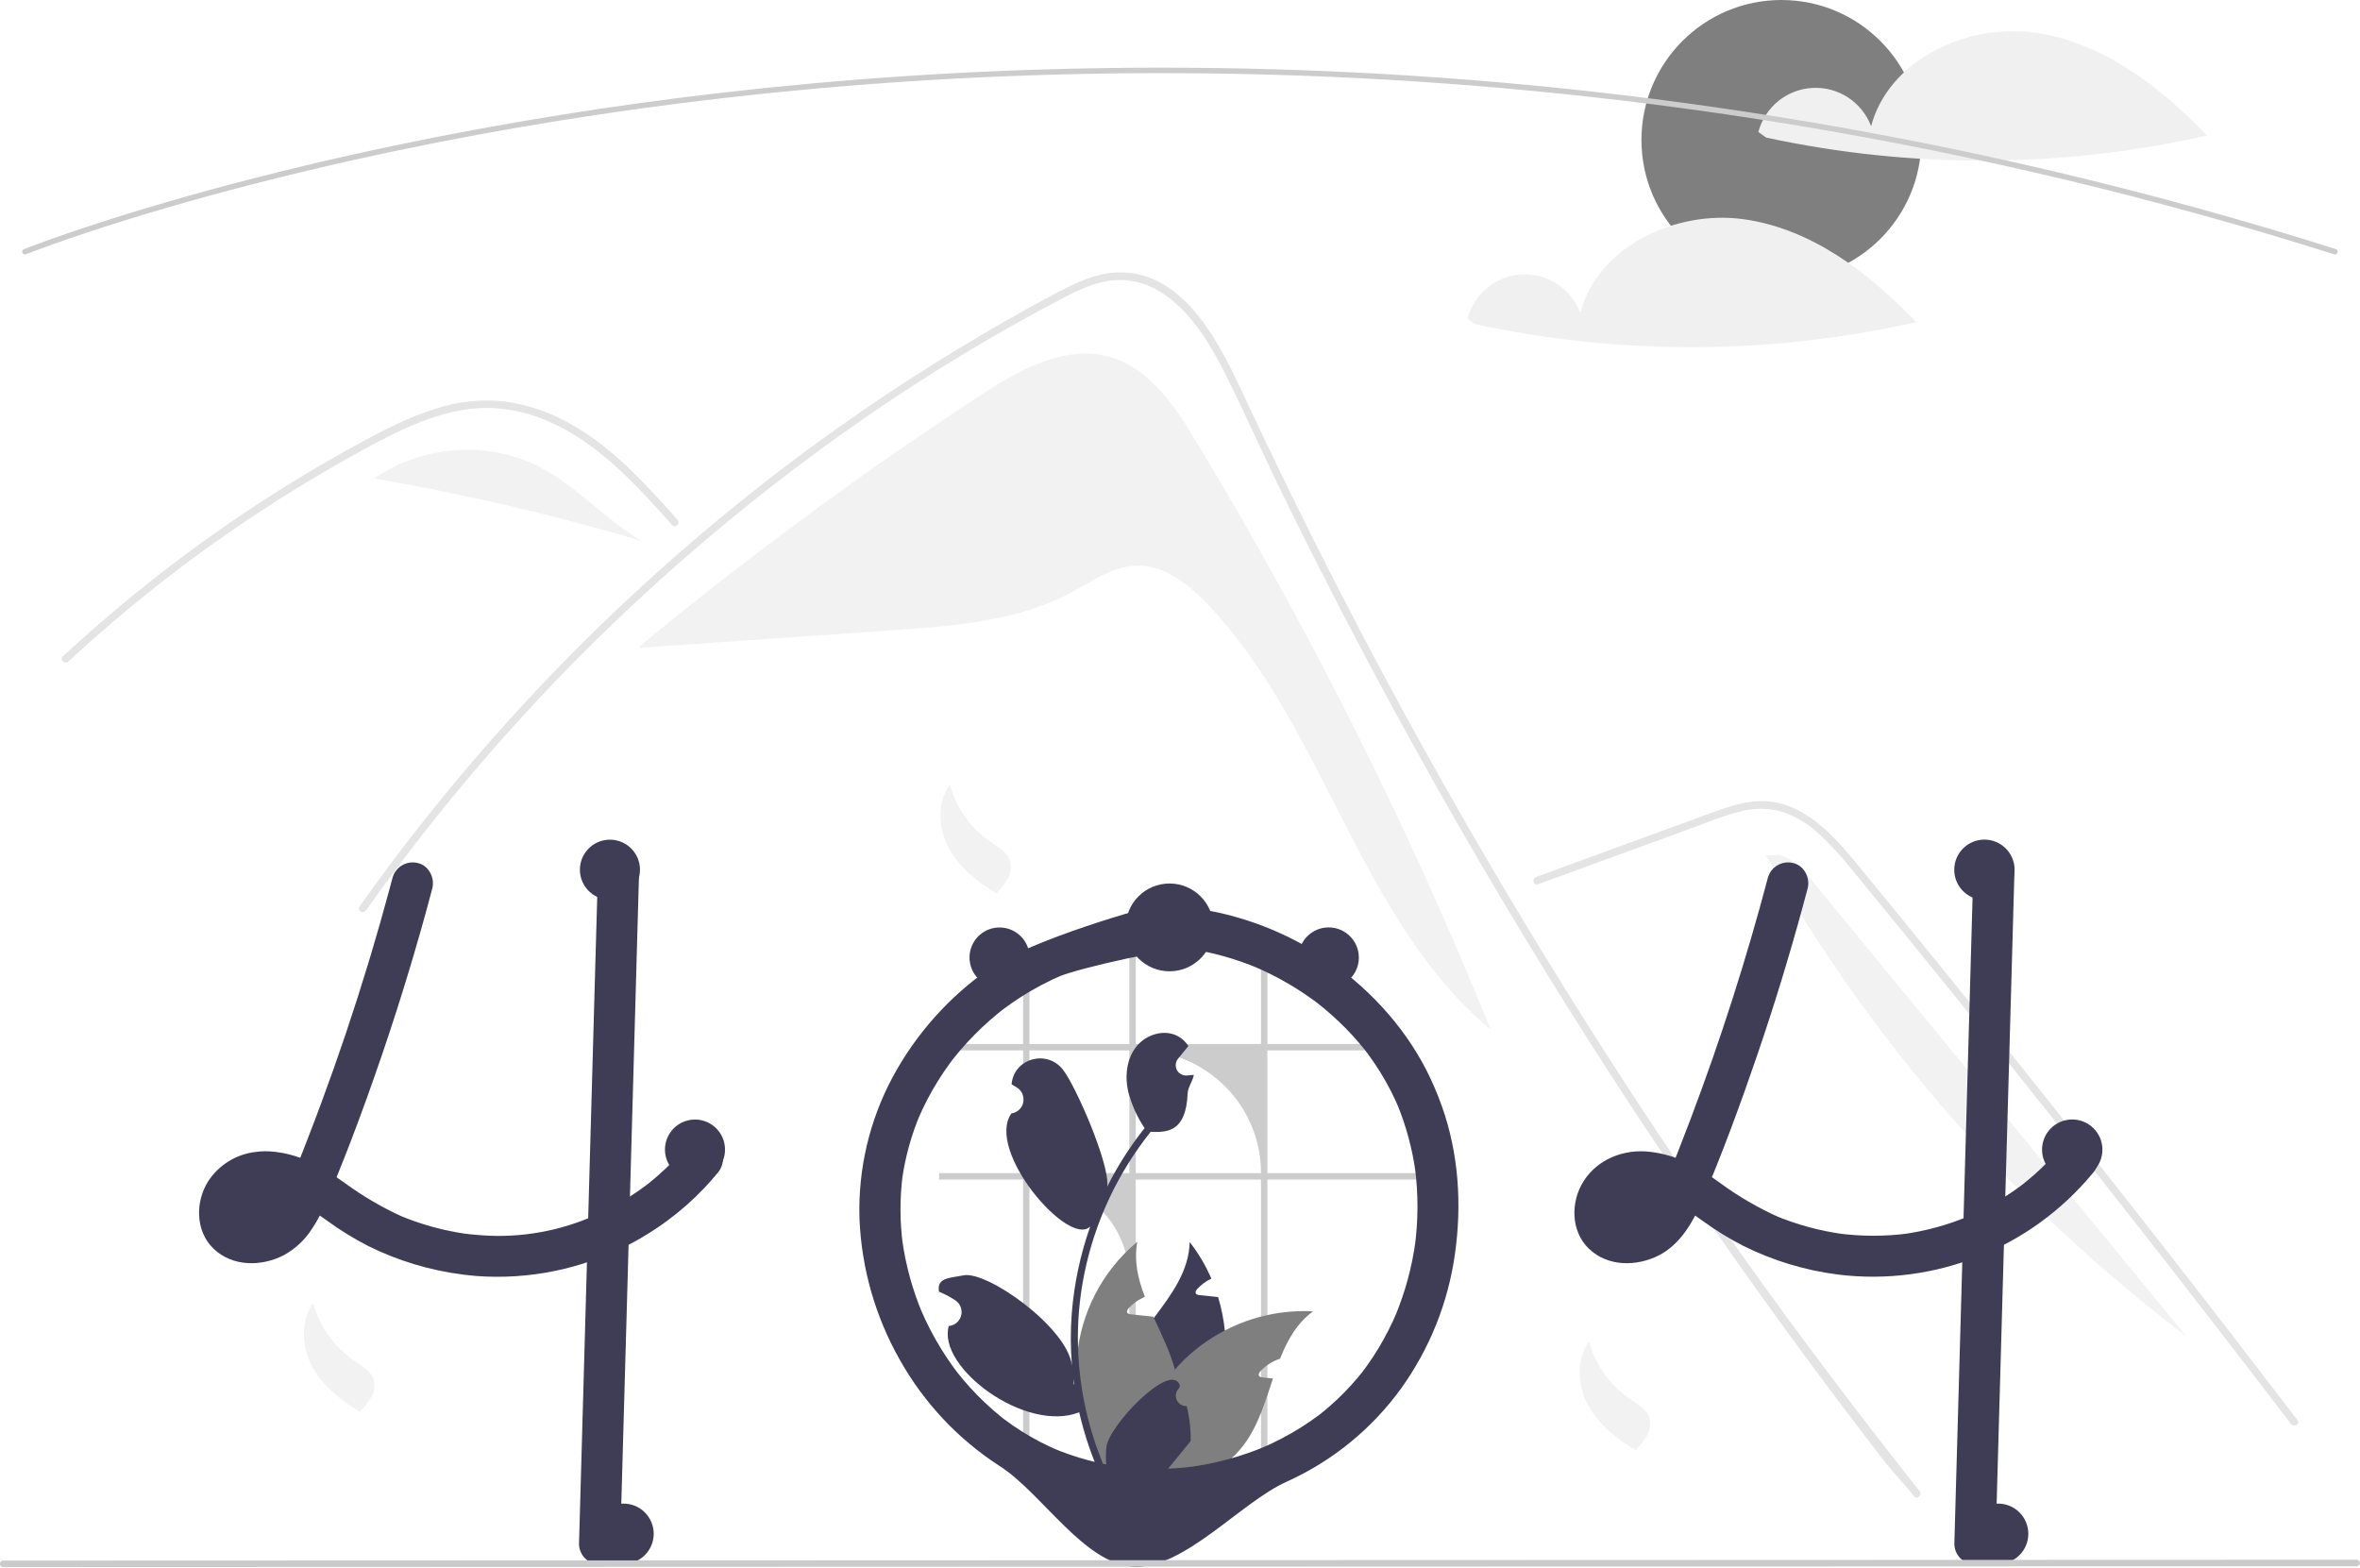
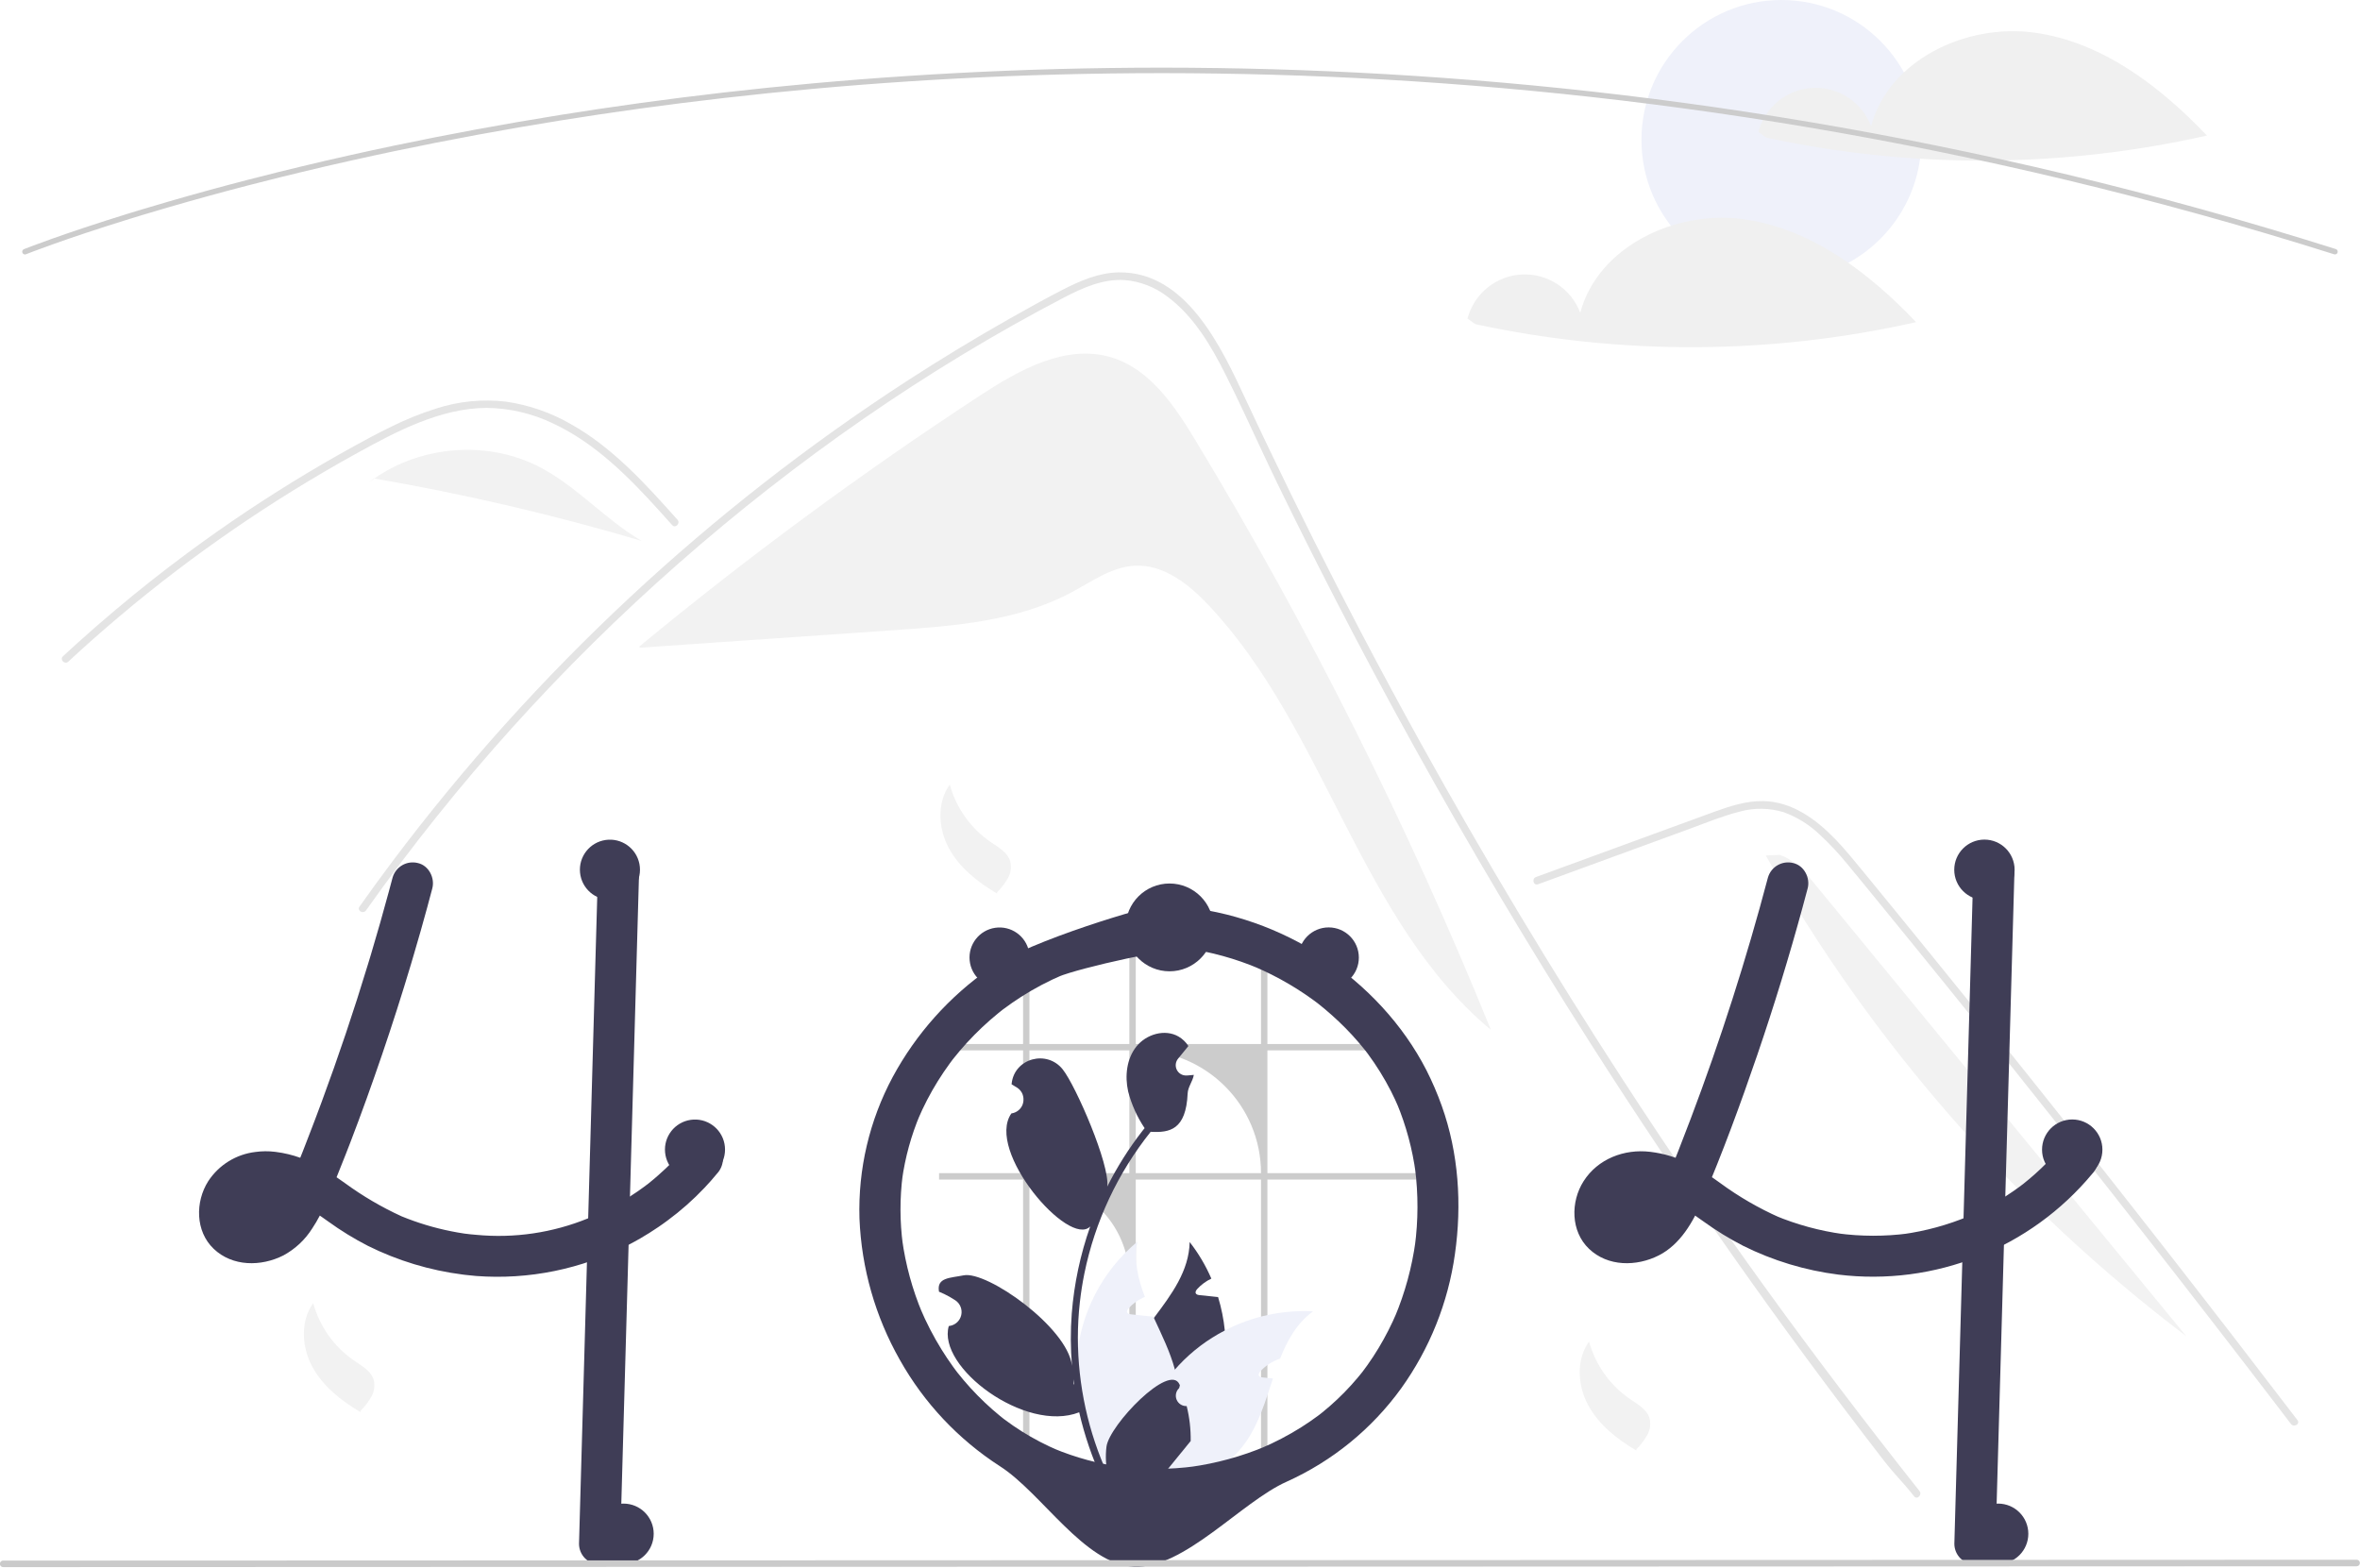
<svg xmlns="http://www.w3.org/2000/svg" data-name="Layer 1" width="860.131" height="571.148" viewBox="0 0 860.131 571.148">
  <path d="M605.67,324.953c-7.669-12.684-16.757-26.228-30.99-30.37-16.482-4.796-33.413,4.732-47.775,14.135a1392.157,1392.157,0,0,0-123.893,91.283l.043.492q46.226-3.188,92.451-6.376c22.265-1.535,45.296-3.283,64.972-13.816,7.467-3.997,14.745-9.336,23.206-9.708,10.512-.462,19.677,6.879,26.88,14.549,42.607,45.371,54.937,114.754,102.738,154.616A1516.995,1516.995,0,0,0,605.67,324.953Z" transform="translate(-169.9343 -164.426)" fill="#f2f2f2" />
  <path d="M867.571,709.781c-4.712-5.95-6.637-7.343-11.285-13.348q-56.764-73.416-106.708-151.792-33.924-53.23-64.483-108.504-14.549-26.278-28.3-52.969-10.67-20.695-20.865-41.638c-1.944-3.988-3.832-7.994-5.711-12.009-4.428-9.442-8.773-18.93-13.439-28.244-5.317-10.616-11.789-21.745-21.553-28.877a29.405,29.405,0,0,0-15.319-5.895c-7.948-.513-15.282,2.769-22.176,6.353-50.439,26.301-97.659,59.276-140.37,96.798A730.778,730.778,0,0,0,303.322,496.247c-1.008,1.439-3.392.064-2.374-1.384q6.009-8.498,12.257-16.813A734.817,734.817,0,0,1,500.805,303.064q18.248-11.826,37.183-22.542c6.362-3.603,12.752-7.16,19.251-10.497,6.371-3.273,13.137-6.215,20.416-6.325,24.77-.385,37.595,27.667,46.405,46.542q4.153,8.911,8.406,17.766,16.075,33.621,33.387,66.628,10.685,20.379,21.837,40.52,34.707,62.718,73.779,122.897c34.506,53.143,68.737,100.089,108.046,149.785C870.596,709.213,868.662,711.175,867.571,709.781Z" transform="translate(-169.9343 -164.426)" fill="#e4e4e4" />
  <path d="M414.916,355.804c-1.439-1.604-2.869-3.209-4.318-4.813-11.422-12.633-23.679-25.118-39.364-32.361a57.11,57.11,0,0,0-23.927-5.546c-8.562.028-16.932,2.273-24.843,5.418-3.74,1.494-7.398,3.19-11.001,4.996-4.116,2.072-8.159,4.281-12.183,6.509q-11.331,6.27-22.368,13.091-21.961,13.572-42.546,29.216-10.671,8.113-20.902,16.758-9.516,8.031-18.646,16.492c-1.302,1.201-3.245-.743-1.944-1.943,1.604-1.494,3.227-2.979,4.85-4.446q6.875-6.215,13.971-12.193,12.939-10.918,26.549-20.993,21.163-15.676,43.783-29.225,11.304-6.765,22.918-12.963c2.338-1.247,4.703-2.466,7.096-3.621a113.116,113.116,0,0,1,16.868-6.866,60.006,60.006,0,0,1,25.476-2.503,66.327,66.327,0,0,1,23.505,8.131c15.401,8.608,27.346,21.919,38.97,34.909C418.033,355.171,416.099,357.124,414.916,355.804Z" transform="translate(-169.9343 -164.426)" fill="#e4e4e4" />
  <path d="M730.477,486.711l36.905-13.498,18.323-6.702c5.968-2.183,11.921-4.667,18.09-6.23a28.539,28.539,0,0,1,16.374.209,37.738,37.738,0,0,1,12.771,7.917,103.64,103.64,0,0,1,10.475,11.186c3.989,4.794,7.92,9.639,11.868,14.467q24.441,29.891,48.563,60.041,24.121,30.15,47.92,60.556,23.857,30.48,47.385,61.216,2.882,3.765,5.76,7.534c1.06,1.388,3.449.02,2.375-1.388Q983.582,650.974,959.549,620.184q-24.092-30.864-48.516-61.466-24.424-30.601-49.179-60.937-6.167-7.558-12.354-15.099c-3.48-4.241-6.92-8.527-10.736-12.474-7.005-7.245-15.758-13.648-26.234-13.822-6.16-.102-12.121,1.852-17.844,3.923-6.17,2.232-12.325,4.506-18.486,6.759l-37.163,13.592-9.291,3.398c-1.649.603-.937,3.262.731,2.652Z" transform="translate(-169.9343 -164.426)" fill="#e4e4e4" />
  <path d="M366.377,334.526c-18.754-9.639-42.771-7.751-60.005,4.291a855.847,855.847,0,0,1,97.371,22.726C390.46,353.759,380.07,341.563,366.377,334.526Z" transform="translate(-169.9343 -164.426)" fill="#f2f2f2" />
  <path d="M306.188,338.784l-3.61,2.935c1.221-1.027,2.491-1.99,3.795-2.901C306.311,338.807,306.249,338.795,306.188,338.784Z" transform="translate(-169.9343 -164.426)" fill="#f2f2f2" />
  <path d="M831.549,486.846c-3.633-4.422-7.56-9.052-12.994-10.848l-5.073.2A575.436,575.436,0,0,0,966.749,651.418Q899.149,569.132,831.549,486.846Z" transform="translate(-169.9343 -164.426)" fill="#f2f2f2" />
  <path d="M516.084,450.367A37.481,37.481,0,0,0,531.015,471.325c2.82,1.92,6.157,3.762,7.122,7.035a8.379,8.379,0,0,1-.874,6.15,24.884,24.884,0,0,1-3.861,5.041l-.137.512c-6.998-4.147-13.656-9.393-17.522-16.551s-4.406-16.539.341-23.145" transform="translate(-169.9343 -164.426)" fill="#f2f2f2" />
  <path d="M749.084,653.367A37.481,37.481,0,0,0,764.015,674.325c2.82,1.92,6.157,3.762,7.122,7.035a8.379,8.379,0,0,1-.874,6.15,24.884,24.884,0,0,1-3.861,5.041l-.137.512c-6.998-4.147-13.656-9.393-17.522-16.551s-4.406-16.539.341-23.145" transform="translate(-169.9343 -164.426)" fill="#f2f2f2" />
  <path d="M284.084,639.367A37.481,37.481,0,0,0,299.015,660.325c2.82,1.92,6.157,3.762,7.122,7.035a8.379,8.379,0,0,1-.874,6.15,24.884,24.884,0,0,1-3.861,5.041l-.137.512c-6.998-4.147-13.656-9.393-17.522-16.551s-4.406-16.539.341-23.145" transform="translate(-169.9343 -164.426)" fill="#f2f2f2" />
-   <circle cx="649.249" cy="51" r="51" fill="#7f7f7f" />
+   <circle cx="649.249" cy="51" r="51" fill="#eff1fa" />
  <path d="M911.219,176.296c-24.717-3.341-52.935,10.019-59.341,34.124a21.597,21.597,0,0,0-41.094,2.109l2.83,2.027a372.275,372.275,0,0,0,160.659-.726C957.079,195.76,935.935,179.637,911.219,176.296Z" transform="translate(-169.9343 -164.426)" fill="#f0f0f0" />
  <path d="M805.219,244.296c-24.717-3.341-52.935,10.019-59.341,34.124a21.597,21.597,0,0,0-41.094,2.109l2.83,2.027a372.275,372.275,0,0,0,160.659-.726C851.079,263.76,829.935,247.637,805.219,244.296Z" transform="translate(-169.9343 -164.426)" fill="#f0f0f0" />
  <path d="M1020.946,257.154a.982.982,0,0,1-.302-.047C756.237,173.489,523.199,184.424,374.264,208.321c-20.269,3.251-40.591,7.006-60.404,11.161-5.058,1.06-10.306,2.195-15.597,3.378-6.319,1.407-12.554,2.856-18.532,4.306q-3.873.917-7.595,1.849c-3.758.928-7.572,1.895-11.66,2.957-4.568,1.178-9.209,2.413-13.797,3.672a.442.442,0,0,1-.051.015l0.0.001c-5.183,1.415-10.338,2.871-15.323,4.325-2.698.779-5.304,1.548-7.799,2.307-.279.077-.526.151-.776.228l-.536.163c-.311.095-.617.188-.924.275l-.02.006 0.0.001-.812.252c-.968.293-1.912.579-2.841.864-24.545,7.566-38.038,12.949-38.171,13.002a1,1,0,1,1-.744-1.856c.134-.053,13.693-5.463,38.328-13.058.932-.286,1.879-.572,2.85-.866l.754-.234c.026-.01.052-.018.078-.025.305-.087.61-.18.919-.273l.537-.163c.268-.081.531-.161.801-.235,2.479-.754,5.093-1.524,7.798-2.307,4.987-1.455,10.147-2.911,15.334-4.328.016-.006.033-.01.049-.015v-.001c4.604-1.263,9.263-2.503,13.845-3.685,4.094-1.063,7.915-2.032,11.68-2.962q3.738-.93,7.609-1.853c5.985-1.451,12.233-2.902,18.563-4.312,5.299-1.184,10.556-2.322,15.622-3.383,19.843-4.162,40.198-7.923,60.497-11.179C523.096,182.415,756.467,171.463,1021.246,255.201a1.0 1,0,0,1-.301,1.953Z" transform="translate(-169.9343 -164.426)" fill="#ccc" />
  <path d="M432.923,584.266a6.729,6.729,0,0,0-1.7-2.67,6.43,6.43,0,0,0-.92-.71c-2.61-1.74-6.51-2.13-8.99,0a5.81,5.81,0,0,0-.69.71q-1.11,1.365-2.28,2.67c-1.28,1.46-2.59,2.87-3.96,4.24-.39.38-.78.77-1.18,1.15-.23.23-.46.45-.69.67-.88.84-1.78,1.65-2.69,2.45-.48.43-.96.85-1.45,1.26-.73.61-1.46,1.22-2.2,1.81-.07.05-.14.1-.21.16-.02.01-.03.03-.05.04-.01,0-.02,0-.03.02a.179.179,0,0,0-.07.05c-.22.15-.37.25-.48.34.04-.02.08-.05.12-.07-.18.14-.37.28-.55.42-1.75,1.29-3.54,2.53-5.37,3.69a99.21,99.21,0,0,1-14.22,7.55c-.33.13-.67.27-1.01.4a85.97,85.97,0,0,1-40.85,6.02q-2.13-.165-4.26-.45c-1.64-.24-3.27-.53-4.89-.86a97.932,97.932,0,0,1-18.02-5.44,118.652,118.652,0,0,1-20.66-12.12c-1-.71-2.01-1.42-3.02-2.11,1.15-2.82,2.28-5.64,3.38-8.48.55-1.37,1.08-2.74,1.6-4.12,4.09-10.63,7.93-21.36,11.61-32.13q5.58-16.365,10.53-32.92.51-1.68.99-3.36,2.595-8.745,4.98-17.53c.15-.57.31-1.13.45-1.7q.69-2.52,1.35-5.04c1-3.79-1.26-8.32-5.24-9.23a7.634,7.634,0,0,0-9.22,5.24c-.43,1.62-.86,3.23-1.3,4.85q-3.165,11.745-6.66,23.41-.51,1.68-1.02,3.36-7.71,25.41-16.93,50.31-1.11,3.015-2.25,6.01c-.37.98-.74,1.96-1.12,2.94-.73,1.93-1.48,3.86-2.23,5.79-.43,1.13-.87,2.26-1.31,3.38-.29.71-.57,1.42-.85,2.12a41.809,41.809,0,0,0-8.81-2.12l-.48-.06a27.397,27.397,0,0,0-7.01.06,23.914,23.914,0,0,0-17.24,10.66c-4.77,7.51-4.71,18.25,1.98,24.63,6.89,6.57,17.32,6.52,25.43,2.41a28.351,28.351,0,0,0,10.52-9.86,50.569,50.569,0,0,0,2.74-4.65c.21.14.42.28.63.43.8.56,1.6,1.13,2.39,1.69a111.738,111.738,0,0,0,14.51,8.91,108.359,108.359,0,0,0,34.62,10.47c.27.03.53.07.8.1,1.33.17,2.67.3,4.01.41a103.782,103.782,0,0,0,55.58-11.36q2.175-1.125,4.31-2.36,3.315-1.92,6.48-4.08c1.15-.78,2.27-1.57,3.38-2.4a101.042,101.042,0,0,0,13.51-11.95q2.355-2.475,4.51-5.11a8.061,8.061,0,0,0,2.2-5.3A7.564,7.564,0,0,0,432.923,584.266Zm-165.59,23.82c.21-.15.42-.31.62-.47C267.893,607.766,267.603,607.936,267.333,608.086Zm3.21-3.23c-.23.26-.44.52-.67.78a23.366,23.366,0,0,1-2.25,2.2c-.11.1-.23.2-.35.29a.01.01,0,0,0-.01.01,3.804,3.804,0,0,0-.42.22q-.645.39-1.32.72a17.005,17.005,0,0,1-2.71.75,16.799,16.799,0,0,1-2.13.02h-.02a14.823,14.823,0,0,1-1.45-.4c-.24-.12-.47-.26-.7-.4-.09-.08-.17-.16-.22-.21a2.44,2.44,0,0,1-.27-.29.01.01,0,0,0-.01-.01c-.11-.2-.23-.4-.34-.6a.031.031,0,0,1-.01-.02c-.08-.25-.15-.51-.21-.77a12.511,12.511,0,0,1,.01-1.37,13.467,13.467,0,0,1,.54-1.88,11.068,11.068,0,0,1,.69-1.26c.02-.04.12-.2.23-.38.01-.01.01-.01.01-.02.15-.17.3-.35.46-.51.27-.3.56-.56.85-.83a18.022,18.022,0,0,1,1.75-1.01,19.481,19.481,0,0,1,2.93-.79,24.989,24.989,0,0,1,4.41.04,30.301,30.301,0,0,1,4.1,1.01,36.945,36.945,0,0,1-2.77,4.54C270.623,604.746,270.583,604.806,270.543,604.856Zm-11.12-3.29a2.18,2.18,0,0,1-.31.39A1.409,1.409,0,0,1,259.423,601.566Z" transform="translate(-169.9343 -164.426)" fill="#3f3d56" />
  <path d="M402.863,482.136q-.135,4.71-.27,9.42-.285,10.455-.59,20.92-.315,11.775-.66,23.54-.165,6.075-.34,12.15-.465,16.365-.92,32.72c-.03,1.13-.07,2.25-.1,3.38q-.225,8.115-.45,16.23-.255,8.805-.5,17.61-.18,6.6-.37,13.21-1.35,47.895-2.7,95.79a7.648,7.648,0,0,1-7.5,7.5,7.561,7.561,0,0,1-7.5-7.5q.75-26.94,1.52-53.88.675-24.36,1.37-48.72.225-8.025.45-16.06.345-12.09.68-24.18c.03-1.13.07-2.25.1-3.38.02-.99.05-1.97.08-2.96q.66-23.475,1.32-46.96.27-9.24.52-18.49.3-10.545.6-21.08c.09-3.09.17-6.17.26-9.26a7.648,7.648,0,0,1,7.5-7.5A7.561,7.561,0,0,1,402.863,482.136Z" transform="translate(-169.9343 -164.426)" fill="#3f3d56" />
  <path d="M814.291,484.217a893.238,893.238,0,0,1-28.161,87.941c-3.007,7.946-6.083,15.877-9.371,23.712l.756-1.792a54.583,54.583,0,0,1-5.59,10.612q-.229.321-.467.636,1.166-1.49.443-.589c-.254.301-.505.602-.768.895a23.664,23.664,0,0,1-2.249,2.203q-.301.258-.612.504l.938-.729c-.109.257-.873.597-1.111.743a18.254,18.254,0,0,1-2.405,1.219l1.792-.756a19.086,19.086,0,0,1-4.231,1.161l1.994-.268a17.021,17.021,0,0,1-4.298.046l1.994.268a14.002,14.002,0,0,1-3.405-.917l1.792.756a12.012,12.012,0,0,1-1.679-.896c-.271-.177-1.105-.809-.015.025,1.133.866.146.074-.088-.156-.194-.192-.37-.4-.56-.595-.882-.905.996,1.557.397.499a18.182,18.182,0,0,1-.878-1.637l.756,1.792a11.925,11.925,0,0,1-.728-2.651l.268,1.994a13.651,13.651,0,0,1-.003-3.405l-.268,1.994a15.964,15.964,0,0,1,.995-3.68l-.756,1.792a16.729,16.729,0,0,1,1.178-2.298,6.729,6.729,0,0,1,.729-1.071c.049.016-1.269,1.513-.569.757.183-.198.354-.406.539-.602.296-.314.614-.601.926-.898,1.045-.994-1.462.966-.257.179a19.049,19.049,0,0,1,2.749-1.499l-1.792.756a20.311,20.311,0,0,1,4.995-1.34l-1.994.268a25.628,25.628,0,0,1,6.461.076l-1.994-.268a33.211,33.211,0,0,1,7.892,2.22l-1.792-.756c5.39,2.314,10.163,5.749,14.928,9.118a111.95,111.95,0,0,0,14.506,8.906,108.388,108.388,0,0,0,34.622,10.474,103.933,103.933,0,0,0,92.586-36.752,8.078,8.078,0,0,0,2.197-5.303,7.632,7.632,0,0,0-2.197-5.303c-2.752-2.526-7.949-3.239-10.607,0a95.636,95.636,0,0,1-8.107,8.727q-2.017,1.914-4.142,3.71-1.214,1.026-2.461,2.011c-.393.311-1.619,1.138.263-.197-.431.306-.845.64-1.271.955a99.269,99.269,0,0,1-20.332,11.565l1.792-.756a96.836,96.836,0,0,1-24.171,6.622l1.994-.268a97.643,97.643,0,0,1-25.754-.038l1.994.268a99.8,99.8,0,0,1-24.857-6.77l1.792.756a116.025,116.025,0,0,1-21.736-12.591,86.877,86.877,0,0,0-11.113-6.994,42.824,42.824,0,0,0-14.438-4.389c-9.439-1.111-19.057,2.566-24.246,10.72-4.776,7.505-4.714,18.244,1.974,24.625,6.888,6.572,17.318,6.517,25.436,2.406,7.817-3.959,12.513-12.185,15.815-19.942,7.431-17.455,14.01-35.314,20.14-53.263q9.097-26.637,16.499-53.813.917-3.366,1.807-6.739c1.001-3.789-1.261-8.32-5.238-9.226a7.633,7.633,0,0,0-9.226,5.238Z" transform="translate(-169.9343 -164.426)" fill="#3f3d56" />
  <path d="M889.124,482.136l-2.7,95.793-2.685,95.294-1.518,53.884a7.565,7.565,0,0,0,7.5,7.5,7.649,7.649,0,0,0,7.5-7.5l2.7-95.793,2.685-95.294,1.518-53.884a7.565,7.565,0,0,0-7.5-7.5,7.649,7.649,0,0,0-7.5,7.5Z" transform="translate(-169.9343 -164.426)" fill="#3f3d56" />
  <path d="M629.526,700.361h2.329V594.319h54.329v-2.323H631.855V547.252H673.81q-.923-1.173-1.899-2.317H631.855V515.382c-.77-.328-1.547-.645-2.329-.944V544.935h-45.652V507.07c-.782.036-1.553.09-2.329.155v37.71h-36.42V516.684c-.782.346-1.553.711-2.317,1.093V544.935h-30.616v2.317h30.616v44.744h-30.616v2.323h30.616V700.361h2.317V594.319a36.413,36.413,0,0,1,36.42,36.42v69.622h2.329V594.319h45.652Zm-84.401-108.365V547.252h36.42v44.744Zm38.749,0V547.252h.914a44.741,44.741,0,0,1,44.738,44.744Z" transform="translate(-169.9343 -164.426)" opacity="0.2" />
  <path d="M615.303,668.566a63.059,63.059,0,0,1-20.05,33.7c-.74.64-1.48,1.26-2.25,1.87q-2.805.255-5.57.52c-1.53.14-3.04.29-4.54.43l-.27.03-.19-1.64-.76-6.64a37.623,37.623,0,0,1-3.3-32.44c2.64-7.12,7.42-13.41,12.12-19.65,6.49-8.62,12.8-17.14,13.03-27.65a60.544,60.544,0,0,1,7.9,13.33,16.432,16.432,0,0,0-5.12,3.77c-.41.45-.82,1.08-.54,1.62.24.46.84.57,1.36.63,1.25.13,2.51.26,3.76.39,1,.11,2,.21,3,.32a63.99,63.99,0,0,1,2.45,12.18A61.189,61.189,0,0,1,615.303,668.566Z" transform="translate(-169.9343 -164.426)" fill="#3f3d56" />
-   <path d="M648.503,642.356c-5.9,4.29-9.35,10.46-12.03,17.26a16.628,16.628,0,0,0-7.17,4.58c-.41.45-.82,1.08-.54,1.62.24.46.84.57,1.36.63,1.25.13,2.51.26,3.76.39-2.68,8.04-5.14,16.36-9.88,23.15a36.989,36.989,0,0,1-12.03,10.91,38.492,38.492,0,0,1-4.02,1.99q-7.62.585-14.95,1.25-2.805.255-5.57.52c-1.53.14-3.04.29-4.54.43q-.015-.825,0-1.65a63.304,63.304,0,0,1,15.25-39.86c.45-.52.91-1.03,1.38-1.54a61.792,61.792,0,0,1,16.81-12.7A62.654,62.654,0,0,1,648.503,642.356Z" transform="translate(-169.9343 -164.426)" fill="#7f7f7f" />
-   <path d="M589.163,699.526l-1.15,3.4-.58,1.73c-1.53.14-3.04.29-4.54.43l-.27.03c-1.66.17-3.31.34-4.96.51-.43-.5-.86-1.01-1.28-1.53a62.03,62.03,0,0,1,8.07-87.11c-1.32,6.91.22,13.53,2.75,20.1-.27.11-.53.22-.78.34a16.432,16.432,0,0,0-5.12,3.77c-.41.45-.82,1.08-.54,1.62.24.46.84.57,1.36.63,1.25.13,2.51.26,3.76.39,1,.11,2,.21,3,.32q.705.075,1.41.15c.07.15.13.29.2.44,2.85,6.18,5.92,12.39,7.65,18.83a43.666,43.666,0,0,1,1.02,4.91A37.604,37.604,0,0,1,589.163,699.526Z" transform="translate(-169.9343 -164.426)" fill="#7f7f7f" />
+   <path d="M648.503,642.356c-5.9,4.29-9.35,10.46-12.03,17.26a16.628,16.628,0,0,0-7.17,4.58c-.41.45-.82,1.08-.54,1.62.24.46.84.57,1.36.63,1.25.13,2.51.26,3.76.39-2.68,8.04-5.14,16.36-9.88,23.15a36.989,36.989,0,0,1-12.03,10.91,38.492,38.492,0,0,1-4.02,1.99q-7.62.585-14.95,1.25-2.805.255-5.57.52c-1.53.14-3.04.29-4.54.43q-.015-.825,0-1.65a63.304,63.304,0,0,1,15.25-39.86c.45-.52.91-1.03,1.38-1.54a61.792,61.792,0,0,1,16.81-12.7A62.654,62.654,0,0,1,648.503,642.356Z" transform="translate(-169.9343 -164.426)" fill="#eff1fa" />
+   <path d="M589.163,699.526l-1.15,3.4-.58,1.73c-1.53.14-3.04.29-4.54.43l-.27.03c-1.66.17-3.31.34-4.96.51-.43-.5-.86-1.01-1.28-1.53a62.03,62.03,0,0,1,8.07-87.11c-1.32,6.91.22,13.53,2.75,20.1-.27.11-.53.22-.78.34a16.432,16.432,0,0,0-5.12,3.77c-.41.45-.82,1.08-.54,1.62.24.46.84.57,1.36.63,1.25.13,2.51.26,3.76.39,1,.11,2,.21,3,.32q.705.075,1.41.15c.07.15.13.29.2.44,2.85,6.18,5.92,12.39,7.65,18.83a43.666,43.666,0,0,1,1.02,4.91A37.604,37.604,0,0,1,589.163,699.526Z" transform="translate(-169.9343 -164.426)" fill="#eff1fa" />
  <path d="M689.821,554.487c-8.609-16.792-21.946-30.921-37.632-41.304a114.237,114.237,0,0,0-52.563-18.38q-3.69-.335-7.399-.393c-2.921-.044-46.866,12.632-61.587,22.982a114.295,114.295,0,0,0-35.333,39.527,102.5,102.5,0,0,0-12.126,51.633,113.564,113.564,0,0,0,14.703,51.476,110.475,110.475,0,0,0,36.444,38.746C549.667,708.561,565.074,734.51,583.183,735.426c18.246.923,39.054-23.555,55.695-30.987a104.425,104.425,0,0,0,41.726-34.005,110.25,110.25,0,0,0,19.599-48.948c2.574-18.083,1.374-36.733-4.801-54.016a111.86,111.86,0,0,0-5.58-12.983c-1.78-3.505-6.996-4.796-10.261-2.691a7.68,7.68,0,0,0-2.691,10.261q1.568,3.088,2.915,6.278l-.756-1.792a101.151,101.151,0,0,1,6.876,25.538l-.268-1.994a109.229,109.229,0,0,1-.066,28.683l.268-1.994a109.734,109.734,0,0,1-7.555,27.674l.756-1.792a104.212,104.212,0,0,1-6.672,13.098q-1.923,3.186-4.081,6.222c-.632.888-1.283,1.761-1.939,2.631-.856,1.136,1.167-1.483.282-.369-.151.19-.3.38-.452.569q-.681.852-1.382,1.688a93.613,93.613,0,0,1-10.176,10.384q-1.366,1.192-2.778,2.331c-.469.378-.932.773-1.421,1.125.019-.013,1.58-1.199.656-.511-.29.216-.579.436-.87.652q-2.91,2.156-5.974,4.092a103.485,103.485,0,0,1-14.756,7.713l1.792-.756a109.215,109.215,0,0,1-27.597,7.552l1.994-.268a108.154,108.154,0,0,1-28.589.051l1.994.268a99.835,99.835,0,0,1-25.095-6.784l1.792.756a93.643,93.643,0,0,1-13.416-6.991q-3.174-2-6.184-4.247c-.286-.214-.57-.43-.855-.645-.915-.691.658.51.67.518a19.169,19.169,0,0,1-1.535-1.225q-1.454-1.184-2.861-2.422a101.989,101.989,0,0,1-10.493-10.709q-1.213-1.434-2.374-2.911c-.335-.426-.947-1.29.404.529-.178-.239-.362-.474-.542-.712q-.647-.858-1.276-1.728-2.203-3.048-4.188-6.246a109.29,109.29,0,0,1-7.805-15.108l.756,1.792a106.588,106.588,0,0,1-7.34-26.837l.268,1.994a97.866,97.866,0,0,1-.048-25.636l-.268,1.994A94.673,94.673,0,0,1,505.276,570.55l-.756,1.792a101.557,101.557,0,0,1,7.195-13.856q2.066-3.323,4.378-6.485.525-.718,1.062-1.428c.324-.428,1.215-1.493-.305.388.149-.184.293-.374.439-.56q1.269-1.608,2.6-3.165A107.402,107.402,0,0,1,530.772,536.215q1.474-1.292,2.995-2.529.691-.562,1.391-1.113c.187-.147.376-.291.562-.439-1.997,1.59-.555.433-.102.093q3.134-2.348,6.435-4.461a103.644,103.644,0,0,1,15.387-8.108l-1.792.756c7.76-3.258,42.141-10.949,48.394-10.11l-1.994-.268A106.225,106.225,0,0,1,628.768,517.419l-1.792-.756a110.313,110.313,0,0,1,12.6,6.329q3.043,1.784,5.967,3.763,1.384.937,2.738,1.915.677.489,1.346.989c.248.185.494.373.741.558,1.039.779-1.431-1.128-.342-.267a110.843,110.843,0,0,1,10.368,9.253q2.401,2.445,4.637,5.045,1.147,1.334,2.246,2.708c.364.455,1.605,2.101.084.085.372.493.747.982,1.114,1.479a97.977,97.977,0,0,1,8.392,13.538c1.793,3.498,6.987,4.802,10.261,2.691A7.677,7.677,0,0,0,689.821,554.487Z" transform="translate(-169.9343 -164.426)" fill="#3f3d56" />
  <path d="M602.431,676.882a3.78,3.78,0,0,1-2.739-6.551c.095-.379.164-.651.259-1.03q-.051-.124-.103-.247c-3.48-8.298-25.685,14.833-26.645,22.632a30.029,30.029,0,0,0,.527,10.328A120.392,120.392,0,0,1,562.778,652.01a116.202,116.202,0,0,1,.721-12.963q.597-5.293,1.657-10.511a121.787,121.787,0,0,1,24.151-51.616c6.874.384,12.898-.663,13.48-13.985.103-2.37,1.861-4.422,2.248-6.756-.656.086-1.323.14-1.979.183-.204.011-.42.021-.624.032l-.077.003a3.745,3.745,0,0,1-3.076-6.101q.425-.523.851-1.046c.43-.538.871-1.065,1.302-1.603a1.865,1.865,0,0,0,.14-.161c.495-.613.99-1.216,1.485-1.829a10.829,10.829,0,0,0-3.55-3.432c-4.959-2.905-11.801-.893-15.384,3.593-3.593,4.486-4.271,10.779-3.023,16.384a43.398,43.398,0,0,0,6.003,13.383c-.269.344-.549.678-.818,1.022a122.574,122.574,0,0,0-12.794,20.268c1.016-7.939-11.412-36.608-16.218-42.681-5.773-7.294-17.611-4.111-18.628,5.136q-.015.134-.029.268,1.071.604,2.096,1.282a5.127,5.127,0,0,1-2.067,9.33l-.105.016c-9.556,13.644,21.077,49.155,28.745,41.181a125.11,125.11,0,0,0-6.734,31.693,118.664,118.664,0,0,0,.086,19.16l-.032-.226C558.902,648.154,529.674,627.514,521.139,629.233c-4.917.99-9.76.765-9.013,5.725q.018.119.036.237a34.442,34.442,0,0,1,3.862,1.861q1.071.604,2.096,1.282a5.127,5.127,0,0,1-2.067,9.33l-.105.016c-.075.011-.14.022-.215.032-4.35,14.966,27.907,39.12,47.518,31.435h.011a125.075,125.075,0,0,0,8.402,24.528H601.679c.108-.334.204-.678.301-1.011a34.102,34.102,0,0,1-8.305-.495c2.227-2.733,4.454-5.487,6.681-8.219a1.861,1.861,0,0,0,.14-.161c1.13-1.398,2.27-2.786,3.399-4.185l.001-.002a49.952,49.952,0,0,0-1.464-12.725Zm-34.371-67.613.016-.021-.016.043Zm-6.648,59.932-.258-.581c.011-.42.011-.839,0-1.269,0-.118-.021-.237-.021-.355.097.742.183,1.485.29,2.227Z" transform="translate(-169.9343 -164.426)" fill="#3f3d56" />
  <circle cx="95.249" cy="439" r="11" fill="#3f3d56" />
  <circle cx="227.249" cy="559" r="11" fill="#3f3d56" />
  <circle cx="728.249" cy="559" r="11" fill="#3f3d56" />
  <circle cx="755.249" cy="419" r="11" fill="#3f3d56" />
  <circle cx="723.249" cy="317" r="11" fill="#3f3d56" />
  <path d="M434.183,583.426a10.949,10.949,0,1,1-.21-2.16A10.992,10.992,0,0,1,434.183,583.426Z" transform="translate(-169.9343 -164.426)" fill="#3f3d56" />
  <circle cx="484.249" cy="349" r="11" fill="#3f3d56" />
  <path d="M545.183,513.426a10.949,10.949,0,1,1-.21-2.16A10.992,10.992,0,0,1,545.183,513.426Z" transform="translate(-169.9343 -164.426)" fill="#3f3d56" />
  <path d="M403.183,481.426a10.949,10.949,0,1,1-.21-2.16A10.992,10.992,0,0,1,403.183,481.426Z" transform="translate(-169.9343 -164.426)" fill="#3f3d56" />
  <circle cx="599.249" cy="443" r="11" fill="#3f3d56" />
  <circle cx="426.249" cy="338" r="16" fill="#3f3d56" />
  <path d="M1028.875,735.267l-857.75.307a1.191,1.191,0,1,1,0-2.381l857.75-.307a1.191,1.191,0,0,1,0,2.381Z" transform="translate(-169.9343 -164.426)" fill="#cacaca" />
</svg>
